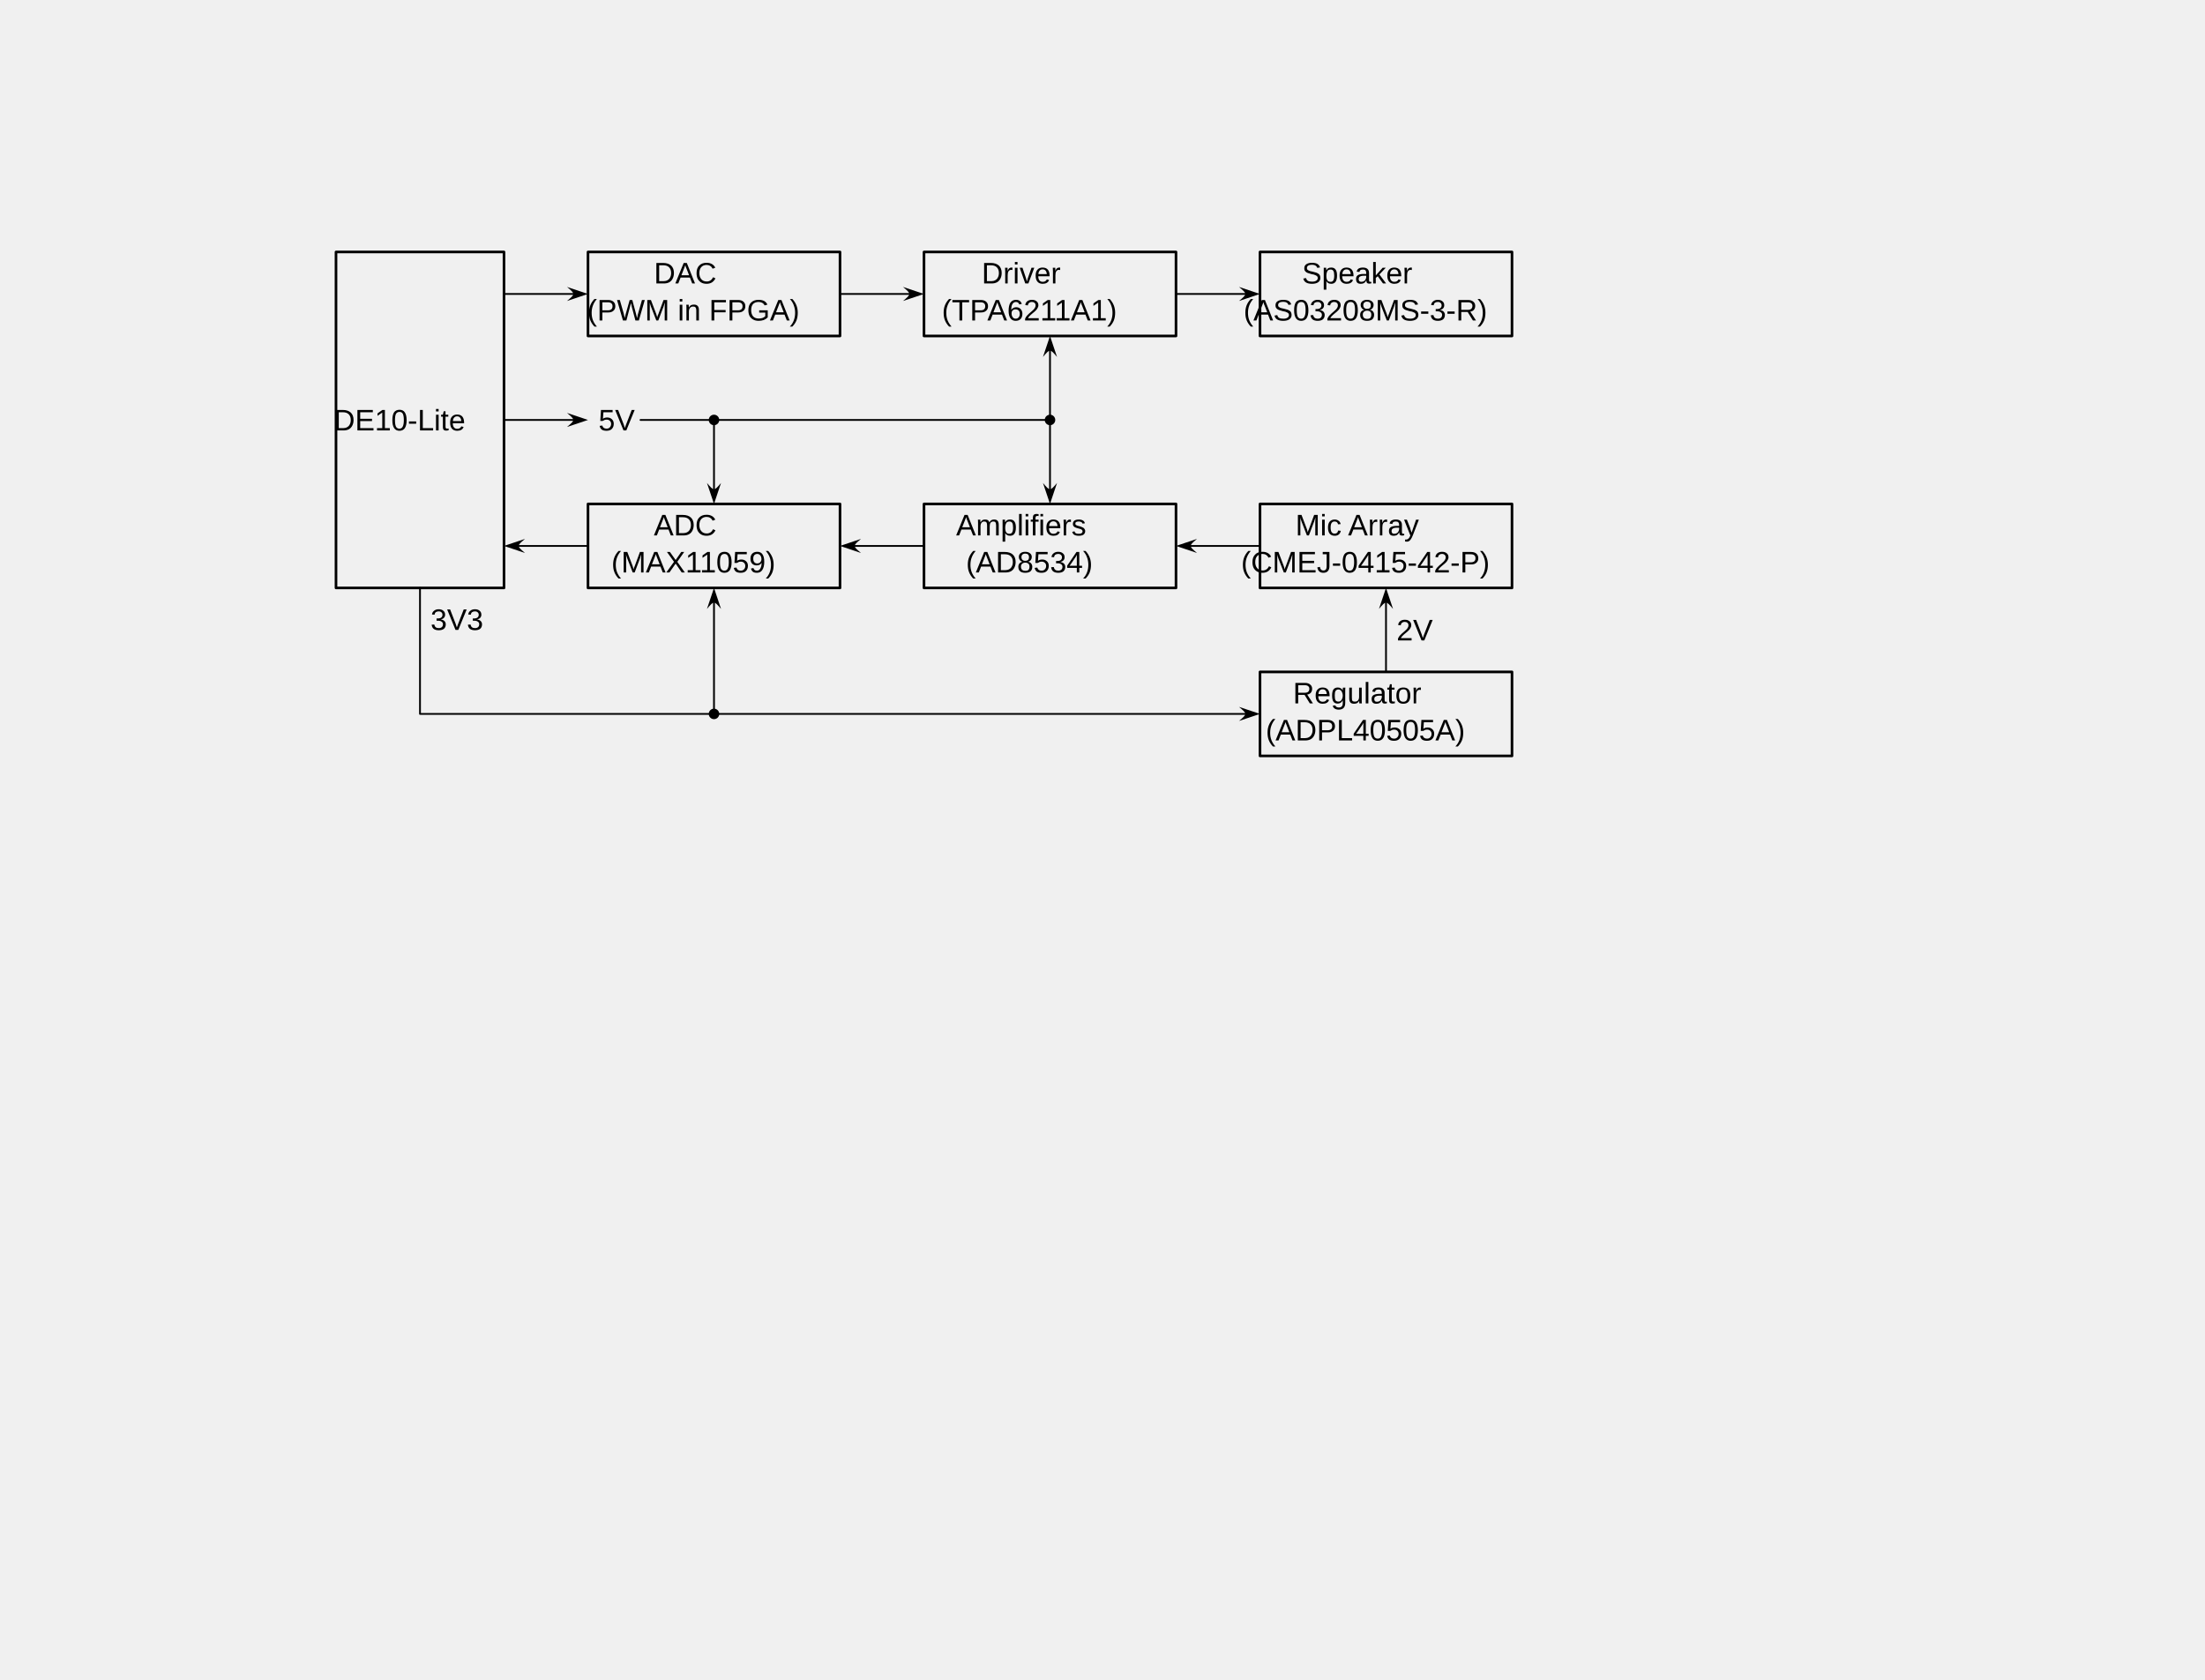
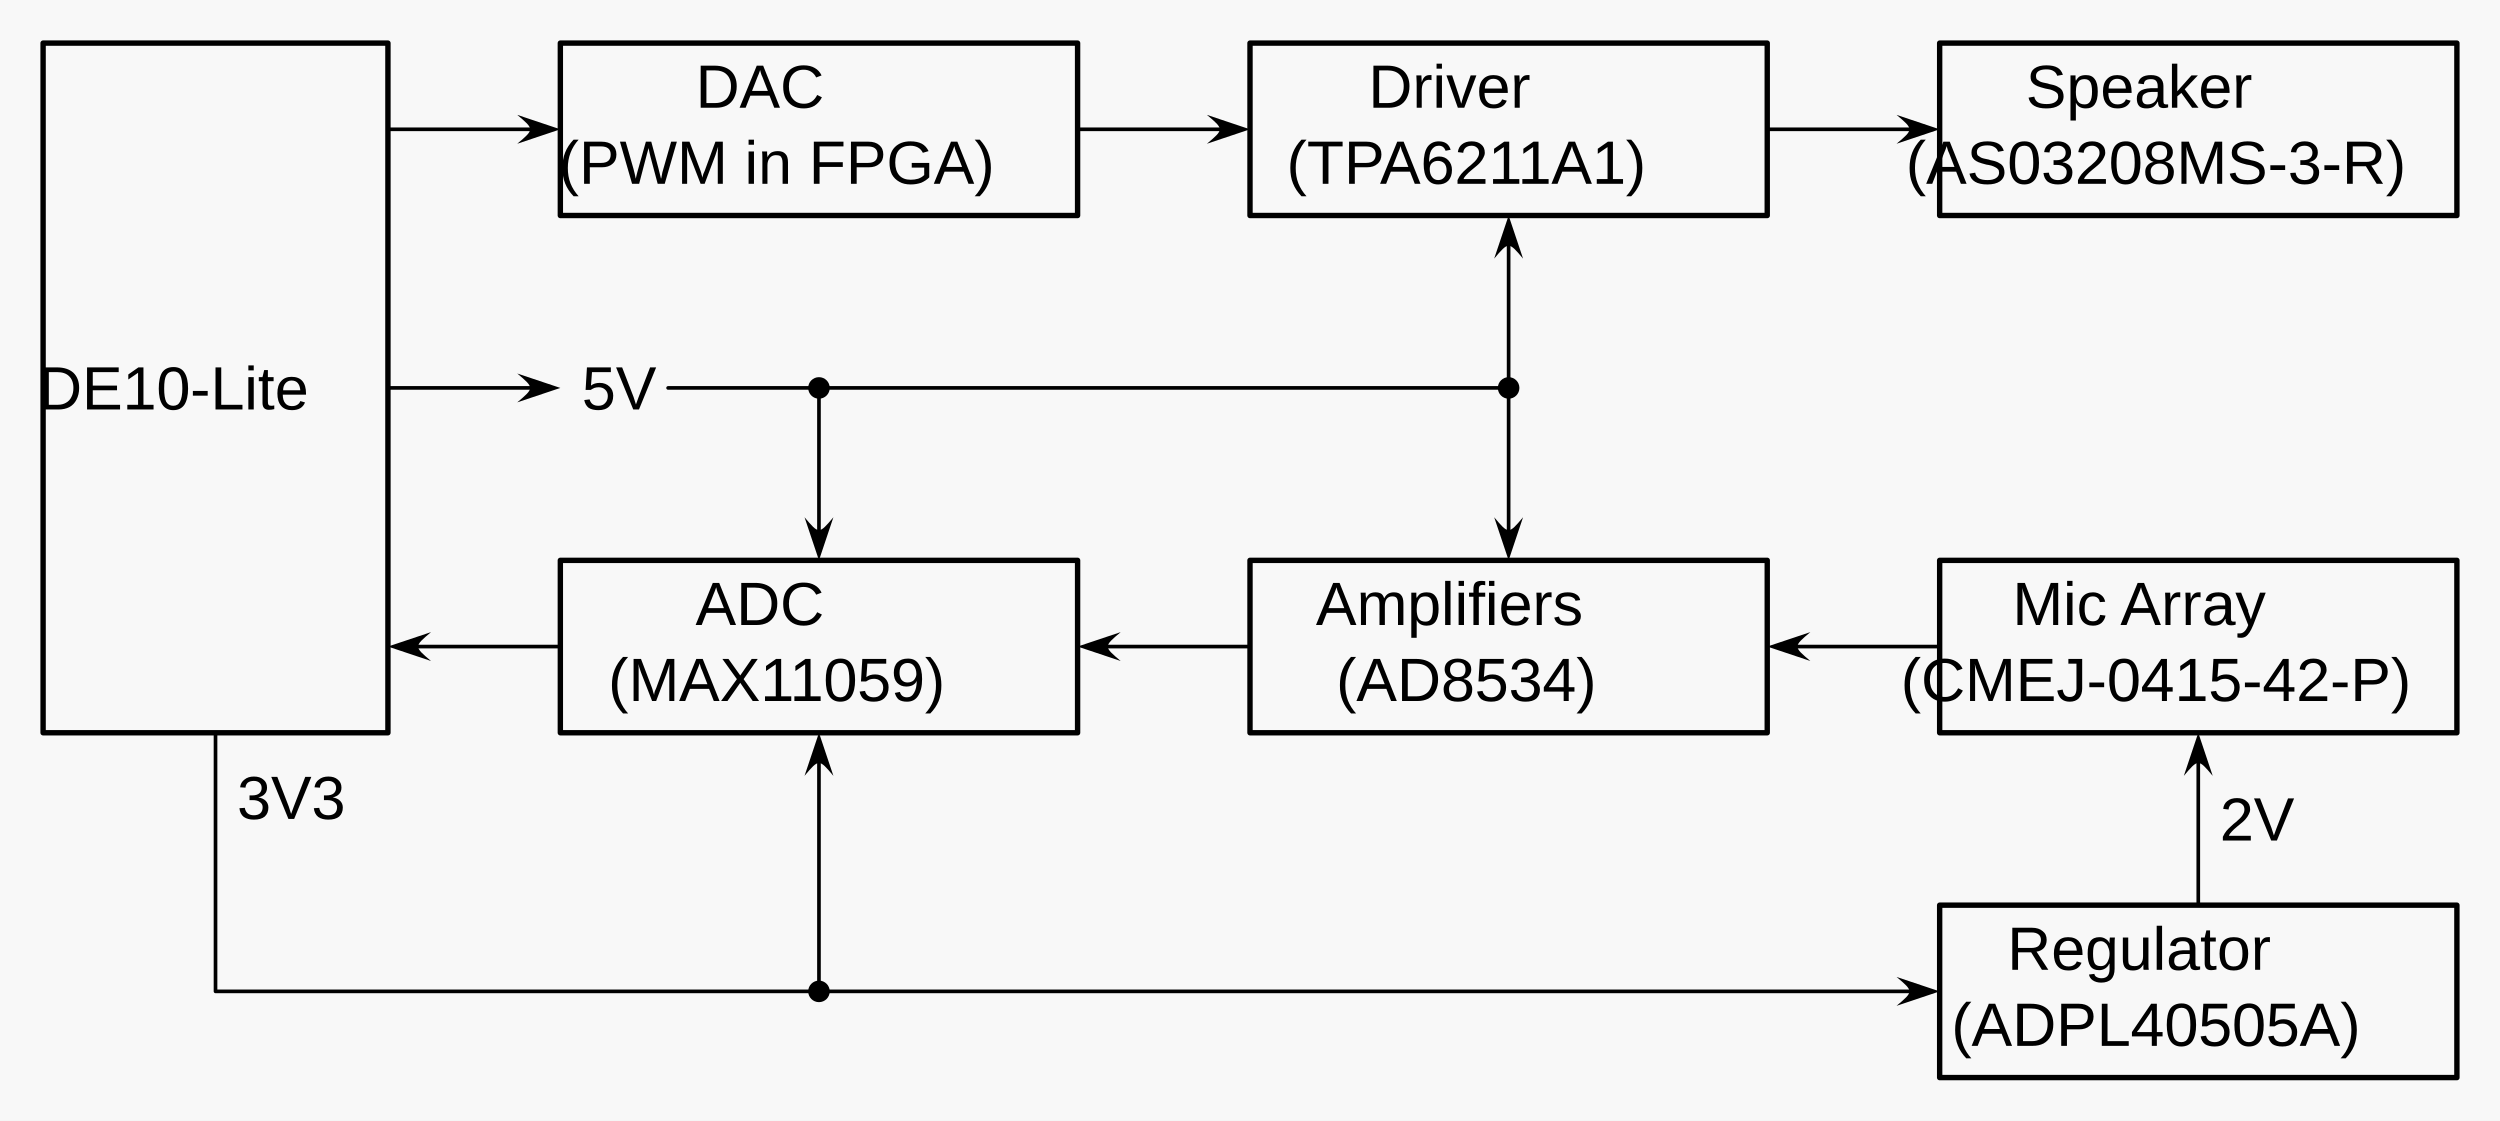
- <svg xmlns="http://www.w3.org/2000/svg" width="210mm" height="160mm" viewBox="0 0 210 160" version="1.1" id="svg1">
+ <svg xmlns="http://www.w3.org/2000/svg" width="116mm" height="52mm" viewBox="0 0 116 52" version="1.1" id="svg1">
  <defs id="defs1" />
-   <g id="layer1">
-     <rect style="fill:none;stroke:#000000;stroke-width:0.25;stroke-linecap:round;stroke-linejoin:round;stroke-miterlimit:4;stroke-dasharray:none;stroke-dashoffset:0;stroke-opacity:1;opacity:1" id="rect982" width="16" height="32" x="32" y="24" />
-     <text xml:space="preserve" style="font-style:normal;font-variant:normal;font-weight:normal;font-stretch:normal;font-size:2.822px;line-height:0%;font-family:Arial;-inkscape-font-specification:Arial;text-align:center;letter-spacing:0px;word-spacing:0px;text-anchor:middle;fill:#000000;fill-opacity:1;stroke:none;stroke-width:0.282;opacity:1" x="40" y="41" id="text988">
+   <g id="layer2" transform="translate(-30,-22)">
+     <rect style="fill:#ffffff;fill-opacity:0.5;stroke-width:0.25;stroke:none" id="rect1" width="116" height="52" x="30" y="22" />
+   </g>
+   <g id="layer1" transform="translate(-30,-22)">
+     <rect style="opacity:1;fill:none;stroke:#000000;stroke-width:0.25;stroke-linecap:round;stroke-linejoin:round;stroke-miterlimit:4;stroke-dasharray:none;stroke-dashoffset:0;stroke-opacity:1" id="rect982" width="16" height="32" x="32" y="24" />
+     <text xml:space="preserve" style="font-style:normal;font-variant:normal;font-weight:normal;font-stretch:normal;font-size:2.822px;line-height:0%;font-family:Arial;-inkscape-font-specification:Arial;text-align:center;letter-spacing:0px;word-spacing:0px;text-anchor:middle;opacity:1;fill:#000000;fill-opacity:1;stroke:none;stroke-width:0.282" x="40" y="41" id="text988">
      <tspan x="40" y="41" style="font-style:normal;font-variant:normal;font-weight:normal;font-stretch:normal;font-size:2.822px;line-height:1.25;font-family:Arial;-inkscape-font-specification:Arial;stroke-width:0.282" id="tspan998">DE10-Lite</tspan>
    </text>
-     <path style="fill:#000000;fill-opacity:1;stroke:none;stroke-width:0.17;stroke-linecap:round;stroke-linejoin:round;stroke-miterlimit:4;stroke-dasharray:none;stroke-dashoffset:0;stroke-opacity:1;opacity:1" d="m 50,52.67 -2,-0.67 2,-0.67 c -0.795,0.67 -0.795,0.67 0,1.34 z" id="path6" />
-     <path style="fill:none;fill-opacity:1;stroke:#000000;stroke-width:0.17;stroke-linecap:round;stroke-linejoin:round;stroke-miterlimit:4;stroke-dasharray:none;stroke-dashoffset:0;stroke-opacity:1;opacity:1" d="M 49,52 56,52" id="path7" />
-     <rect style="fill:none;stroke:#000000;stroke-width:0.25;stroke-linecap:round;stroke-linejoin:round;stroke-miterlimit:4;stroke-dasharray:none;stroke-dashoffset:0;stroke-opacity:1;opacity:1" id="rect5" width="24" height="8" x="56" y="48" />
-     <text xml:space="preserve" style="font-style:normal;font-variant:normal;font-weight:normal;font-stretch:normal;font-size:2.822px;line-height:0%;font-family:Arial;-inkscape-font-specification:Arial;text-align:center;letter-spacing:0px;word-spacing:0px;text-anchor:middle;fill:#000000;fill-opacity:1;stroke:none;stroke-width:0.282;opacity:1" x="68" y="51" id="text5">
+     <path style="opacity:1;fill:#000000;fill-opacity:1;stroke:none;stroke-width:0.17;stroke-linecap:round;stroke-linejoin:round;stroke-miterlimit:4;stroke-dasharray:none;stroke-dashoffset:0;stroke-opacity:1" d="m 50,52.67 -2,-0.67 2,-0.67 c -0.795,0.67 -0.795,0.67 0,1.34 z" id="path6" />
+     <path style="opacity:1;fill:none;fill-opacity:1;stroke:#000000;stroke-width:0.17;stroke-linecap:round;stroke-linejoin:round;stroke-miterlimit:4;stroke-dasharray:none;stroke-dashoffset:0;stroke-opacity:1" d="M 49,52 56,52" id="path7" />
+     <rect style="opacity:1;fill:none;stroke:#000000;stroke-width:0.25;stroke-linecap:round;stroke-linejoin:round;stroke-miterlimit:4;stroke-dasharray:none;stroke-dashoffset:0;stroke-opacity:1" id="rect5" width="24" height="8" x="56" y="48" />
+     <text xml:space="preserve" style="font-style:normal;font-variant:normal;font-weight:normal;font-stretch:normal;font-size:2.822px;line-height:0%;font-family:Arial;-inkscape-font-specification:Arial;text-align:center;letter-spacing:0px;word-spacing:0px;text-anchor:middle;opacity:1;fill:#000000;fill-opacity:1;stroke:none;stroke-width:0.282" x="68" y="51" id="text5">
      <tspan x="68" y="51" style="font-style:normal;font-variant:normal;font-weight:normal;font-stretch:normal;font-size:2.822px;line-height:1.25;font-family:Arial;-inkscape-font-specification:Arial;stroke-width:0.282" id="tspan5">ADC</tspan>
      <tspan x="68" y="54.528" style="font-style:normal;font-variant:normal;font-weight:normal;font-stretch:normal;font-size:2.822px;line-height:1.25;font-family:Arial;-inkscape-font-specification:Arial;stroke-width:0.282" id="tspan6">(MAX11059)</tspan>
    </text>
-     <rect style="fill:none;stroke:#000000;stroke-width:0.25;stroke-linecap:round;stroke-linejoin:round;stroke-miterlimit:4;stroke-dasharray:none;stroke-dashoffset:0;stroke-opacity:1;opacity:1" id="rect13" width="24" height="8" x="120" y="24" />
-     <text xml:space="preserve" style="font-style:normal;font-variant:normal;font-weight:normal;font-stretch:normal;font-size:2.822px;line-height:0%;font-family:Arial;-inkscape-font-specification:Arial;text-align:center;letter-spacing:0px;word-spacing:0px;text-anchor:middle;fill:#000000;fill-opacity:1;stroke:none;stroke-width:0.282;opacity:1" x="132" y="27" id="text14">
+     <rect style="opacity:1;fill:none;stroke:#000000;stroke-width:0.25;stroke-linecap:round;stroke-linejoin:round;stroke-miterlimit:4;stroke-dasharray:none;stroke-dashoffset:0;stroke-opacity:1" id="rect13" width="24" height="8" x="120" y="24" />
+     <text xml:space="preserve" style="font-style:normal;font-variant:normal;font-weight:normal;font-stretch:normal;font-size:2.822px;line-height:0%;font-family:Arial;-inkscape-font-specification:Arial;text-align:center;letter-spacing:0px;word-spacing:0px;text-anchor:middle;opacity:1;fill:#000000;fill-opacity:1;stroke:none;stroke-width:0.282" x="132" y="27" id="text14">
      <tspan x="132" y="27" style="font-style:normal;font-variant:normal;font-weight:normal;font-stretch:normal;font-size:2.822px;line-height:1.25;font-family:Arial;-inkscape-font-specification:Arial;stroke-width:0.282" id="tspan13">Speaker</tspan>
      <tspan x="132" y="30.528" style="font-style:normal;font-variant:normal;font-weight:normal;font-stretch:normal;font-size:2.822px;line-height:1.25;font-family:Arial;-inkscape-font-specification:Arial;stroke-width:0.282" id="tspan14">(AS03208MS-3-R)</tspan>
    </text>
-     <rect style="fill:none;stroke:#000000;stroke-width:0.25;stroke-linecap:round;stroke-linejoin:round;stroke-miterlimit:4;stroke-dasharray:none;stroke-dashoffset:0;stroke-opacity:1;opacity:1" id="rect14" width="24" height="8" x="120" y="48" />
-     <text xml:space="preserve" style="font-style:normal;font-variant:normal;font-weight:normal;font-stretch:normal;font-size:2.822px;line-height:0%;font-family:Arial;-inkscape-font-specification:Arial;text-align:center;letter-spacing:0px;word-spacing:0px;text-anchor:middle;fill:#000000;fill-opacity:1;stroke:none;stroke-width:0.282;opacity:1" x="132" y="51" id="text16">
+     <rect style="opacity:1;fill:none;stroke:#000000;stroke-width:0.25;stroke-linecap:round;stroke-linejoin:round;stroke-miterlimit:4;stroke-dasharray:none;stroke-dashoffset:0;stroke-opacity:1" id="rect14" width="24" height="8" x="120" y="48" />
+     <text xml:space="preserve" style="font-style:normal;font-variant:normal;font-weight:normal;font-stretch:normal;font-size:2.822px;line-height:0%;font-family:Arial;-inkscape-font-specification:Arial;text-align:center;letter-spacing:0px;word-spacing:0px;text-anchor:middle;opacity:1;fill:#000000;fill-opacity:1;stroke:none;stroke-width:0.282" x="132" y="51" id="text16">
      <tspan x="132" y="51" style="font-style:normal;font-variant:normal;font-weight:normal;font-stretch:normal;font-size:2.822px;line-height:1.25;font-family:Arial;-inkscape-font-specification:Arial;stroke-width:0.282" id="tspan15">Mic Array</tspan>
      <tspan x="132" y="54.528" style="font-style:normal;font-variant:normal;font-weight:normal;font-stretch:normal;font-size:2.822px;line-height:1.25;font-family:Arial;-inkscape-font-specification:Arial;stroke-width:0.282" id="tspan16">(CMEJ-0415-42-P)</tspan>
    </text>
-     <rect style="fill:none;stroke:#000000;stroke-width:0.25;stroke-linecap:round;stroke-linejoin:round;stroke-miterlimit:4;stroke-dasharray:none;stroke-dashoffset:0;stroke-opacity:1;opacity:1" id="rect16" width="24" height="8" x="88" y="48" />
-     <text xml:space="preserve" style="font-style:normal;font-variant:normal;font-weight:normal;font-stretch:normal;font-size:2.822px;line-height:0%;font-family:Arial;-inkscape-font-specification:Arial;text-align:center;letter-spacing:0px;word-spacing:0px;text-anchor:middle;fill:#000000;fill-opacity:1;stroke:none;stroke-width:0.282;opacity:1" x="100" y="51" id="text18">
+     <rect style="opacity:1;fill:none;stroke:#000000;stroke-width:0.25;stroke-linecap:round;stroke-linejoin:round;stroke-miterlimit:4;stroke-dasharray:none;stroke-dashoffset:0;stroke-opacity:1" id="rect16" width="24" height="8" x="88" y="48" />
+     <text xml:space="preserve" style="font-style:normal;font-variant:normal;font-weight:normal;font-stretch:normal;font-size:2.822px;line-height:0%;font-family:Arial;-inkscape-font-specification:Arial;text-align:center;letter-spacing:0px;word-spacing:0px;text-anchor:middle;opacity:1;fill:#000000;fill-opacity:1;stroke:none;stroke-width:0.282" x="100" y="51" id="text18">
      <tspan x="100" y="51" style="font-style:normal;font-variant:normal;font-weight:normal;font-stretch:normal;font-size:2.822px;line-height:1.25;font-family:Arial;-inkscape-font-specification:Arial;stroke-width:0.282" id="tspan17">Amplifiers</tspan>
      <tspan x="100" y="54.528" style="font-style:normal;font-variant:normal;font-weight:normal;font-stretch:normal;font-size:2.822px;line-height:1.25;font-family:Arial;-inkscape-font-specification:Arial;stroke-width:0.282" id="tspan18">(AD8534)</tspan>
    </text>
-     <rect style="fill:none;stroke:#000000;stroke-width:0.25;stroke-linecap:round;stroke-linejoin:round;stroke-miterlimit:4;stroke-dasharray:none;stroke-dashoffset:0;stroke-opacity:1;opacity:1" id="rect18" width="24" height="8" x="88" y="24" />
-     <text xml:space="preserve" style="font-style:normal;font-variant:normal;font-weight:normal;font-stretch:normal;font-size:2.822px;line-height:0%;font-family:Arial;-inkscape-font-specification:Arial;text-align:center;letter-spacing:0px;word-spacing:0px;text-anchor:middle;fill:#000000;fill-opacity:1;stroke:none;stroke-width:0.282;opacity:1" x="100" y="27" id="text20">
+     <rect style="opacity:1;fill:none;stroke:#000000;stroke-width:0.25;stroke-linecap:round;stroke-linejoin:round;stroke-miterlimit:4;stroke-dasharray:none;stroke-dashoffset:0;stroke-opacity:1" id="rect18" width="24" height="8" x="88" y="24" />
+     <text xml:space="preserve" style="font-style:normal;font-variant:normal;font-weight:normal;font-stretch:normal;font-size:2.822px;line-height:0%;font-family:Arial;-inkscape-font-specification:Arial;text-align:center;letter-spacing:0px;word-spacing:0px;text-anchor:middle;opacity:1;fill:#000000;fill-opacity:1;stroke:none;stroke-width:0.282" x="100" y="27" id="text20">
      <tspan x="100" y="27" style="font-style:normal;font-variant:normal;font-weight:normal;font-stretch:normal;font-size:2.822px;line-height:1.25;font-family:Arial;-inkscape-font-specification:Arial;stroke-width:0.282" id="tspan19">Driver</tspan>
      <tspan x="100" y="30.528" style="font-style:normal;font-variant:normal;font-weight:normal;font-stretch:normal;font-size:2.822px;line-height:1.25;font-family:Arial;-inkscape-font-specification:Arial;stroke-width:0.282" id="tspan25">(TPA6211A1)</tspan>
    </text>
-     <path style="fill:#000000;fill-opacity:1;stroke:none;stroke-width:0.17;stroke-linecap:round;stroke-linejoin:round;stroke-miterlimit:4;stroke-dasharray:none;stroke-dashoffset:0;stroke-opacity:1;opacity:1" d="m 82,52.67 -2,-0.67 2,-0.67 c -0.795,0.67 -0.795,0.67 0,1.34 z" id="path6-5" />
-     <path style="fill:none;fill-opacity:1;stroke:#000000;stroke-width:0.17;stroke-linecap:round;stroke-linejoin:round;stroke-miterlimit:4;stroke-dasharray:none;stroke-dashoffset:0;stroke-opacity:1;opacity:1" d="m 81,52 7,6e-6" id="path7-7" />
-     <path style="fill:#000000;fill-opacity:1;stroke:none;stroke-width:0.17;stroke-linecap:round;stroke-linejoin:round;stroke-miterlimit:4;stroke-dasharray:none;stroke-dashoffset:0;stroke-opacity:1;opacity:1" d="m 114,52.67 -2,-0.67 2,-0.67 c -0.795,0.67 -0.795,0.67 0,1.34 z" id="path6-6" />
-     <path style="fill:none;fill-opacity:1;stroke:#000000;stroke-width:0.17;stroke-linecap:round;stroke-linejoin:round;stroke-miterlimit:4;stroke-dasharray:none;stroke-dashoffset:0;stroke-opacity:1;opacity:1" d="m 113,52 7,6e-6" id="path7-2" />
-     <path style="fill:#000000;fill-opacity:1;stroke:none;stroke-width:0.17;stroke-linecap:round;stroke-linejoin:round;stroke-miterlimit:4;stroke-dasharray:none;stroke-dashoffset:0;stroke-opacity:1;opacity:1" d="m 118,27.33 2,0.67 -2,0.67 c 0.795,-0.67 0.795,-0.67 0,-1.34 z" id="path6-6-8" />
-     <path style="fill:none;fill-opacity:1;stroke:#000000;stroke-width:0.17;stroke-linecap:round;stroke-linejoin:round;stroke-miterlimit:4;stroke-dasharray:none;stroke-dashoffset:0;stroke-opacity:1;opacity:1" d="M 119,28 112,28" id="path7-2-7" />
-     <path style="fill:#000000;fill-opacity:1;stroke:none;stroke-width:0.17;stroke-linecap:round;stroke-linejoin:round;stroke-miterlimit:4;stroke-dasharray:none;stroke-dashoffset:0;stroke-opacity:1;opacity:1" d="m 86,27.33 2,0.67 -2,0.67 c 0.795,-0.67 0.795,-0.67 0,-1.34 z" id="path6-6-8-7" />
-     <path style="fill:none;fill-opacity:1;stroke:#000000;stroke-width:0.17;stroke-linecap:round;stroke-linejoin:round;stroke-miterlimit:4;stroke-dasharray:none;stroke-dashoffset:0;stroke-opacity:1;opacity:1" d="m 87,28 -7,-6e-6" id="path7-2-7-5" />
-     <rect style="fill:none;stroke:#000000;stroke-width:0.25;stroke-linecap:round;stroke-linejoin:round;stroke-miterlimit:4;stroke-dasharray:none;stroke-dashoffset:0;stroke-opacity:1;opacity:1" id="rect20" width="24" height="8" x="56" y="24" />
-     <text xml:space="preserve" style="font-style:normal;font-variant:normal;font-weight:normal;font-stretch:normal;font-size:2.822px;line-height:0%;font-family:Arial;-inkscape-font-specification:Arial;text-align:center;letter-spacing:0px;word-spacing:0px;text-anchor:middle;fill:#000000;fill-opacity:1;stroke:none;stroke-width:0.282;opacity:1" x="68" y="27" id="text22">
+     <path style="opacity:1;fill:#000000;fill-opacity:1;stroke:none;stroke-width:0.17;stroke-linecap:round;stroke-linejoin:round;stroke-miterlimit:4;stroke-dasharray:none;stroke-dashoffset:0;stroke-opacity:1" d="m 82,52.67 -2,-0.67 2,-0.67 c -0.795,0.67 -0.795,0.67 0,1.34 z" id="path6-5" />
+     <path style="opacity:1;fill:none;fill-opacity:1;stroke:#000000;stroke-width:0.17;stroke-linecap:round;stroke-linejoin:round;stroke-miterlimit:4;stroke-dasharray:none;stroke-dashoffset:0;stroke-opacity:1" d="m 81,52 7,6e-6" id="path7-7" />
+     <path style="opacity:1;fill:#000000;fill-opacity:1;stroke:none;stroke-width:0.17;stroke-linecap:round;stroke-linejoin:round;stroke-miterlimit:4;stroke-dasharray:none;stroke-dashoffset:0;stroke-opacity:1" d="m 114,52.67 -2,-0.67 2,-0.67 c -0.795,0.67 -0.795,0.67 0,1.34 z" id="path6-6" />
+     <path style="opacity:1;fill:none;fill-opacity:1;stroke:#000000;stroke-width:0.17;stroke-linecap:round;stroke-linejoin:round;stroke-miterlimit:4;stroke-dasharray:none;stroke-dashoffset:0;stroke-opacity:1" d="m 113,52 7,6e-6" id="path7-2" />
+     <path style="opacity:1;fill:#000000;fill-opacity:1;stroke:none;stroke-width:0.17;stroke-linecap:round;stroke-linejoin:round;stroke-miterlimit:4;stroke-dasharray:none;stroke-dashoffset:0;stroke-opacity:1" d="m 118,27.33 2,0.67 -2,0.67 c 0.795,-0.67 0.795,-0.67 0,-1.34 z" id="path6-6-8" />
+     <path style="opacity:1;fill:none;fill-opacity:1;stroke:#000000;stroke-width:0.17;stroke-linecap:round;stroke-linejoin:round;stroke-miterlimit:4;stroke-dasharray:none;stroke-dashoffset:0;stroke-opacity:1" d="M 119,28 112,28" id="path7-2-7" />
+     <path style="opacity:1;fill:#000000;fill-opacity:1;stroke:none;stroke-width:0.17;stroke-linecap:round;stroke-linejoin:round;stroke-miterlimit:4;stroke-dasharray:none;stroke-dashoffset:0;stroke-opacity:1" d="m 86,27.33 2,0.67 -2,0.67 c 0.795,-0.67 0.795,-0.67 0,-1.34 z" id="path6-6-8-7" />
+     <path style="opacity:1;fill:none;fill-opacity:1;stroke:#000000;stroke-width:0.17;stroke-linecap:round;stroke-linejoin:round;stroke-miterlimit:4;stroke-dasharray:none;stroke-dashoffset:0;stroke-opacity:1" d="m 87,28 -7,-6e-6" id="path7-2-7-5" />
+     <rect style="opacity:1;fill:none;stroke:#000000;stroke-width:0.25;stroke-linecap:round;stroke-linejoin:round;stroke-miterlimit:4;stroke-dasharray:none;stroke-dashoffset:0;stroke-opacity:1" id="rect20" width="24" height="8" x="56" y="24" />
+     <text xml:space="preserve" style="font-style:normal;font-variant:normal;font-weight:normal;font-stretch:normal;font-size:2.822px;line-height:0%;font-family:Arial;-inkscape-font-specification:Arial;text-align:center;letter-spacing:0px;word-spacing:0px;text-anchor:middle;opacity:1;fill:#000000;fill-opacity:1;stroke:none;stroke-width:0.282" x="68" y="27" id="text22">
      <tspan x="68" y="27" style="font-style:normal;font-variant:normal;font-weight:normal;font-stretch:normal;font-size:2.822px;line-height:1.25;font-family:Arial;-inkscape-font-specification:Arial;stroke-width:0.282" id="tspan21">DAC</tspan>
      <tspan x="68" y="30.528" style="font-style:normal;font-variant:normal;font-weight:normal;font-stretch:normal;font-size:2.822px;line-height:1.25;font-family:Arial;-inkscape-font-specification:Arial;stroke-width:0.282" id="tspan22">(PWM in FPGA)</tspan>
    </text>
-     <path style="fill:#000000;fill-opacity:1;stroke:none;stroke-width:0.17;stroke-linecap:round;stroke-linejoin:round;stroke-miterlimit:4;stroke-dasharray:none;stroke-dashoffset:0;stroke-opacity:1;opacity:1" d="m 54,27.33 2,0.67 -2,0.67 c 0.795,-0.67 0.795,-0.67 0,-1.34 z" id="path22" />
-     <path style="fill:none;fill-opacity:1;stroke:#000000;stroke-width:0.17;stroke-linecap:round;stroke-linejoin:round;stroke-miterlimit:4;stroke-dasharray:none;stroke-dashoffset:0;stroke-opacity:1;opacity:1" d="m 55,28 -7,-6e-6" id="path24" />
+     <path style="opacity:1;fill:#000000;fill-opacity:1;stroke:none;stroke-width:0.17;stroke-linecap:round;stroke-linejoin:round;stroke-miterlimit:4;stroke-dasharray:none;stroke-dashoffset:0;stroke-opacity:1" d="m 54,27.33 2,0.67 -2,0.67 c 0.795,-0.67 0.795,-0.67 0,-1.34 z" id="path22" />
+     <path style="opacity:1;fill:none;fill-opacity:1;stroke:#000000;stroke-width:0.17;stroke-linecap:round;stroke-linejoin:round;stroke-miterlimit:4;stroke-dasharray:none;stroke-dashoffset:0;stroke-opacity:1" d="m 55,28 -7,-6e-6" id="path24" />
    <rect style="opacity:1;fill:none;stroke:#000000;stroke-width:0.25;stroke-linecap:round;stroke-linejoin:round;stroke-miterlimit:4;stroke-dasharray:none;stroke-dashoffset:0;stroke-opacity:1" id="rect26" width="24" height="8" x="120" y="64" />
    <text xml:space="preserve" style="font-style:normal;font-variant:normal;font-weight:normal;font-stretch:normal;font-size:2.822px;line-height:0%;font-family:Arial;-inkscape-font-specification:Arial;text-align:center;letter-spacing:0px;word-spacing:0px;text-anchor:middle;opacity:1;fill:#000000;fill-opacity:1;stroke:none;stroke-width:0.282" x="132" y="67" id="text27">
      <tspan x="132" y="67" style="font-style:normal;font-variant:normal;font-weight:normal;font-stretch:normal;font-size:2.822px;line-height:1.25;font-family:Arial;-inkscape-font-specification:Arial;stroke-width:0.282" id="tspan26">Regulator</tspan>
      <tspan x="132" y="70.528" style="font-style:normal;font-variant:normal;font-weight:normal;font-stretch:normal;font-size:2.822px;line-height:1.25;font-family:Arial;-inkscape-font-specification:Arial;stroke-width:0.282" id="tspan27">(ADPL40505A)</tspan>
    </text>
    <path style="opacity:1;fill:#000000;fill-opacity:1;stroke:none;stroke-width:0.17;stroke-linecap:round;stroke-linejoin:round;stroke-miterlimit:4;stroke-dasharray:none;stroke-dashoffset:0;stroke-opacity:1" d="m 131.33,58 0.67,-2 0.67,2 c -0.67,-0.795 -0.67,-0.795 -1.34,0 z" id="path6-6-8-7-3" />
    <path style="opacity:1;fill:none;fill-opacity:1;stroke:#000000;stroke-width:0.17;stroke-linecap:round;stroke-linejoin:round;stroke-miterlimit:4;stroke-dasharray:none;stroke-dashoffset:0;stroke-opacity:1" d="m 132,57 v 7" id="path7-2-7-5-1" />
    <text xml:space="preserve" style="font-style:normal;font-variant:normal;font-weight:normal;font-stretch:normal;font-size:2.822px;line-height:0%;font-family:Arial;-inkscape-font-specification:Arial;text-align:start;letter-spacing:0px;word-spacing:0px;text-anchor:start;opacity:1;fill:#000000;fill-opacity:1;stroke:none;stroke-width:0.282" x="133" y="61" id="text5-6">
      <tspan x="133" y="61" style="font-style:normal;font-variant:normal;font-weight:normal;font-stretch:normal;font-size:2.822px;line-height:1.25;font-family:Arial;-inkscape-font-specification:Arial;stroke-width:0.282" id="tspan28">2V</tspan>
    </text>
-     <text xml:space="preserve" style="font-style:normal;font-variant:normal;font-weight:normal;font-stretch:normal;font-size:2.822px;line-height:0%;font-family:Arial;-inkscape-font-specification:Arial;text-align:start;letter-spacing:0px;word-spacing:0px;text-anchor:start;fill:#000000;fill-opacity:1;stroke:none;stroke-width:0.282;opacity:1" x="41" y="60" id="text29">
+     <text xml:space="preserve" style="font-style:normal;font-variant:normal;font-weight:normal;font-stretch:normal;font-size:2.822px;line-height:0%;font-family:Arial;-inkscape-font-specification:Arial;text-align:start;letter-spacing:0px;word-spacing:0px;text-anchor:start;opacity:1;fill:#000000;fill-opacity:1;stroke:none;stroke-width:0.282" x="41" y="60" id="text29">
      <tspan x="41" y="60" style="font-style:normal;font-variant:normal;font-weight:normal;font-stretch:normal;font-size:2.822px;line-height:1.25;font-family:Arial;-inkscape-font-specification:Arial;stroke-width:0.282" id="tspan29">3V3</tspan>
    </text>
-     <path style="fill:#000000;fill-opacity:1;stroke:none;stroke-width:0.17;stroke-linecap:round;stroke-linejoin:round;stroke-miterlimit:4;stroke-dasharray:none;stroke-dashoffset:0;stroke-opacity:1;opacity:1" d="m 54,39.33 2,0.67 -2,0.67 c 0.795,-0.67 0.795,-0.67 0,-1.34 z" id="path29" />
-     <path style="fill:none;fill-opacity:1;stroke:#000000;stroke-width:0.17;stroke-linecap:round;stroke-linejoin:round;stroke-miterlimit:4;stroke-dasharray:none;stroke-dashoffset:0;stroke-opacity:1;opacity:1" d="m 55,40 -7,-6e-6" id="path32" />
-     <text xml:space="preserve" style="font-style:normal;font-variant:normal;font-weight:normal;font-stretch:normal;font-size:2.822px;line-height:0%;font-family:Arial;-inkscape-font-specification:Arial;text-align:start;letter-spacing:0px;word-spacing:0px;text-anchor:start;fill:#000000;fill-opacity:1;stroke:none;stroke-width:0.282;opacity:1" x="57" y="41" id="text32">
+     <path style="opacity:1;fill:#000000;fill-opacity:1;stroke:none;stroke-width:0.17;stroke-linecap:round;stroke-linejoin:round;stroke-miterlimit:4;stroke-dasharray:none;stroke-dashoffset:0;stroke-opacity:1" d="m 54,39.33 2,0.67 -2,0.67 c 0.795,-0.67 0.795,-0.67 0,-1.34 z" id="path29" />
+     <path style="opacity:1;fill:none;fill-opacity:1;stroke:#000000;stroke-width:0.17;stroke-linecap:round;stroke-linejoin:round;stroke-miterlimit:4;stroke-dasharray:none;stroke-dashoffset:0;stroke-opacity:1" d="m 55,40 -7,-6e-6" id="path32" />
+     <text xml:space="preserve" style="font-style:normal;font-variant:normal;font-weight:normal;font-stretch:normal;font-size:2.822px;line-height:0%;font-family:Arial;-inkscape-font-specification:Arial;text-align:start;letter-spacing:0px;word-spacing:0px;text-anchor:start;opacity:1;fill:#000000;fill-opacity:1;stroke:none;stroke-width:0.282" x="57" y="41" id="text32">
      <tspan x="57" y="41" style="font-style:normal;font-variant:normal;font-weight:normal;font-stretch:normal;font-size:2.822px;line-height:1.25;font-family:Arial;-inkscape-font-specification:Arial;stroke-width:0.282" id="tspan32">5V</tspan>
    </text>
    <path style="fill:#000000;fill-opacity:1;stroke:none;stroke-width:0.17;stroke-linecap:round;stroke-linejoin:round;stroke-miterlimit:4;stroke-dasharray:none;stroke-dashoffset:0;stroke-opacity:1" d="M 68.67,46 68,48 67.33,46 c 0.67,0.795 0.67,0.795 1.34,0 z" id="path6-5-0" />
    <path style="fill:none;fill-opacity:1;stroke:#000000;stroke-width:0.17;stroke-linecap:round;stroke-linejoin:round;stroke-miterlimit:4;stroke-dasharray:none;stroke-dashoffset:0;stroke-opacity:1" d="m 68,47 6e-6,-7" id="path7-7-6" />
-     <path style="fill:none;fill-opacity:1;stroke:#000000;stroke-width:0.17;stroke-linecap:round;stroke-linejoin:round;stroke-miterlimit:4;stroke-dasharray:none;stroke-dashoffset:0;stroke-opacity:1" d="m 100,40 -39,0" id="path32-3" />
+     <path style="fill:none;fill-opacity:1;stroke:#000000;stroke-width:0.17;stroke-linecap:round;stroke-linejoin:round;stroke-miterlimit:4;stroke-dasharray:none;stroke-dashoffset:0;stroke-opacity:1" d="M 100,40 H 61" id="path32-3" />
    <circle style="opacity:1;fill:#000000;fill-opacity:1;stroke:none;stroke-width:0.17;stroke-linecap:round;stroke-linejoin:round;stroke-dasharray:none;stroke-opacity:1" id="path33" cx="68" cy="40" r="0.5" />
    <path style="fill:#000000;fill-opacity:1;stroke:none;stroke-width:0.17;stroke-linecap:round;stroke-linejoin:round;stroke-miterlimit:4;stroke-dasharray:none;stroke-dashoffset:0;stroke-opacity:1" d="m 100.67,46 -0.67,2 -0.67,-2 c 0.67,0.795 0.67,0.795 1.34,0 z" id="path6-5-0-6" />
-     <path style="fill:none;fill-opacity:1;stroke:#000000;stroke-width:0.17;stroke-linecap:round;stroke-linejoin:round;stroke-miterlimit:4;stroke-dasharray:none;stroke-dashoffset:0;stroke-opacity:1" d="m 100,47 0,-14" id="path7-7-6-6" />
+     <path style="fill:none;fill-opacity:1;stroke:#000000;stroke-width:0.17;stroke-linecap:round;stroke-linejoin:round;stroke-miterlimit:4;stroke-dasharray:none;stroke-dashoffset:0;stroke-opacity:1" d="M 100,47 V 33" id="path7-7-6-6" />
    <circle style="fill:#000000;fill-opacity:1;stroke:none;stroke-width:0.17;stroke-linecap:round;stroke-linejoin:round;stroke-dasharray:none;stroke-opacity:1" id="path33-1" cx="100" cy="40" r="0.5" />
    <path style="fill:#000000;fill-opacity:1;stroke:none;stroke-width:0.17;stroke-linecap:round;stroke-linejoin:round;stroke-miterlimit:4;stroke-dasharray:none;stroke-dashoffset:0;stroke-opacity:1" d="m 99.33,34 0.67,-2 0.67,2 c -0.67,-0.795 -0.67,-0.795 -1.34,0 z" id="path6-5-0-6-3" />
    <path style="fill:#000000;fill-opacity:1;stroke:none;stroke-width:0.17;stroke-linecap:round;stroke-linejoin:round;stroke-miterlimit:4;stroke-dasharray:none;stroke-dashoffset:0;stroke-opacity:1" d="m 118,67.33 2,0.67 -2,0.67 c 0.795,-0.67 0.795,-0.67 0,-1.34 z" id="path6-6-8-9" />
    <path style="fill:none;fill-opacity:1;stroke:#000000;stroke-width:0.17;stroke-linecap:round;stroke-linejoin:round;stroke-miterlimit:4;stroke-dasharray:none;stroke-dashoffset:0;stroke-opacity:1" d="m 119,68 -79,-6e-6 v -12" id="path7-2-7-1" />
    <path style="fill:#000000;fill-opacity:1;stroke:none;stroke-width:0.17;stroke-linecap:round;stroke-linejoin:round;stroke-miterlimit:4;stroke-dasharray:none;stroke-dashoffset:0;stroke-opacity:1" d="m 67.33,58 0.67,-2 0.67,2 c -0.67,-0.795 -0.67,-0.795 -1.34,0 z" id="path6-5-0-4" />
    <path style="fill:none;fill-opacity:1;stroke:#000000;stroke-width:0.17;stroke-linecap:round;stroke-linejoin:round;stroke-miterlimit:4;stroke-dasharray:none;stroke-dashoffset:0;stroke-opacity:1" d="m 68,57 -6e-6,11" id="path7-7-6-0" />
    <circle style="fill:#000000;fill-opacity:1;stroke:none;stroke-width:0.17;stroke-linecap:round;stroke-linejoin:round;stroke-dasharray:none;stroke-opacity:1" id="path33-7" cx="-68" cy="-68" r="0.5" transform="scale(-1)" />
  </g>
</svg>
